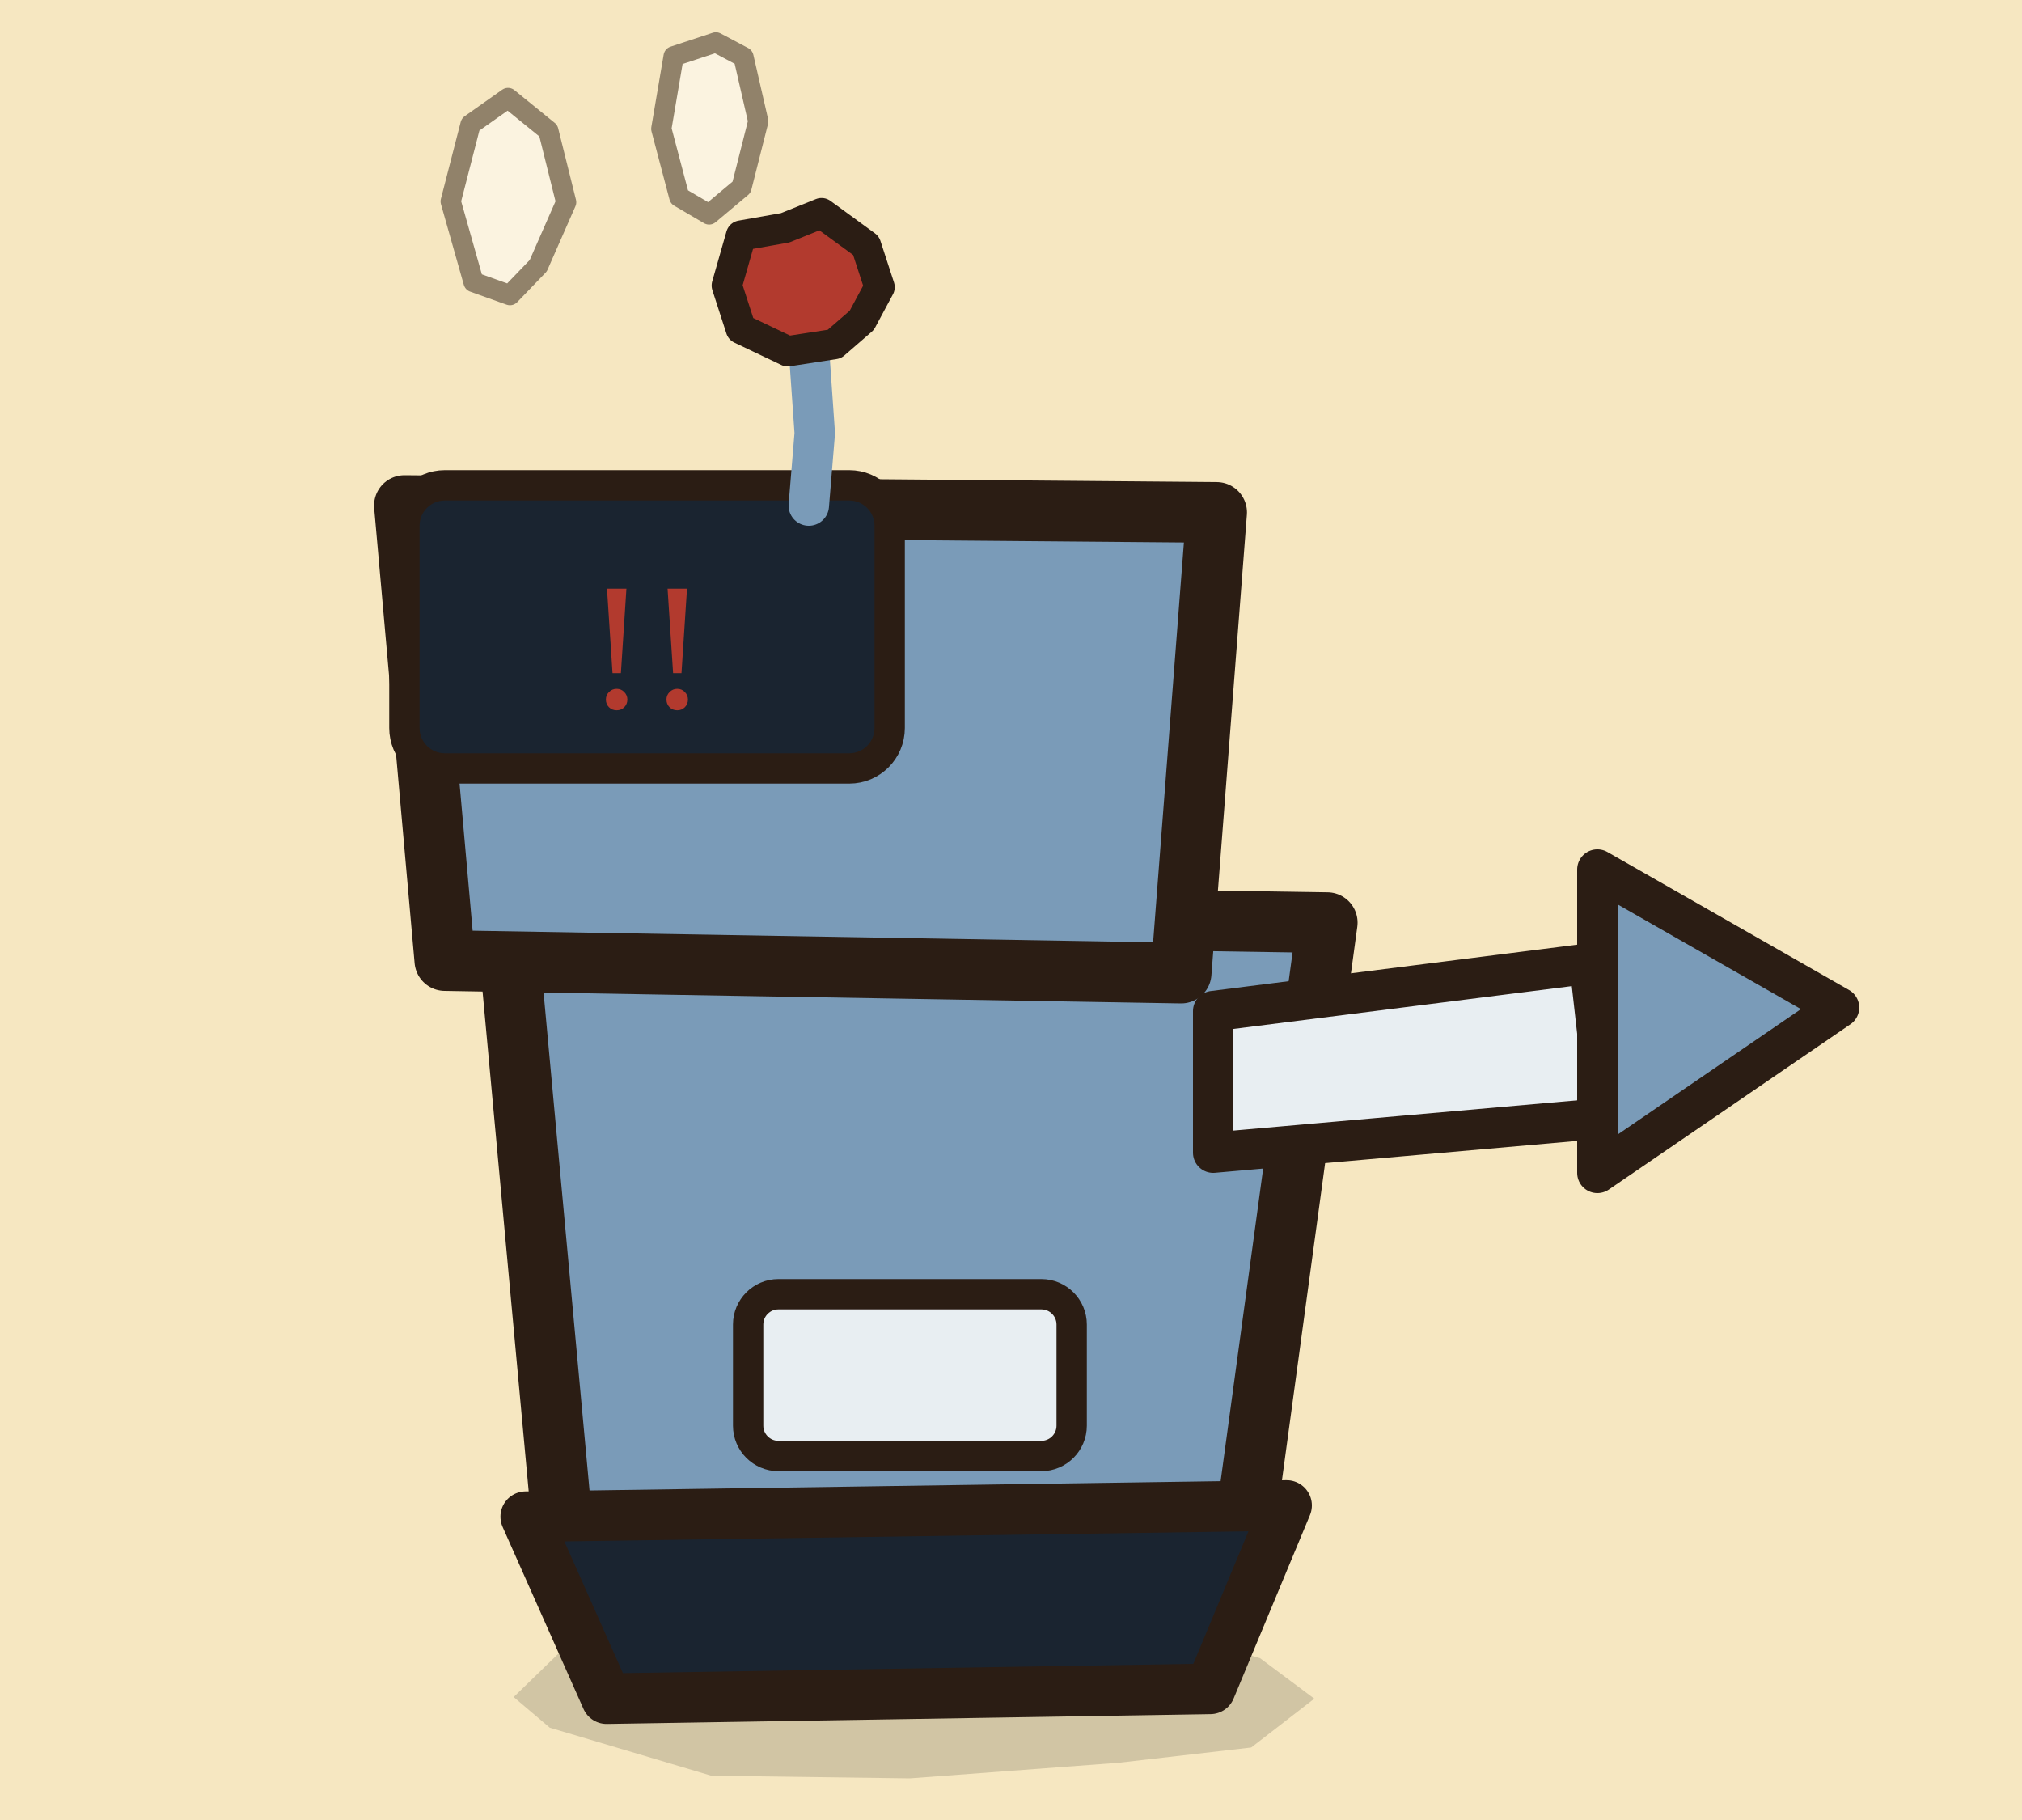
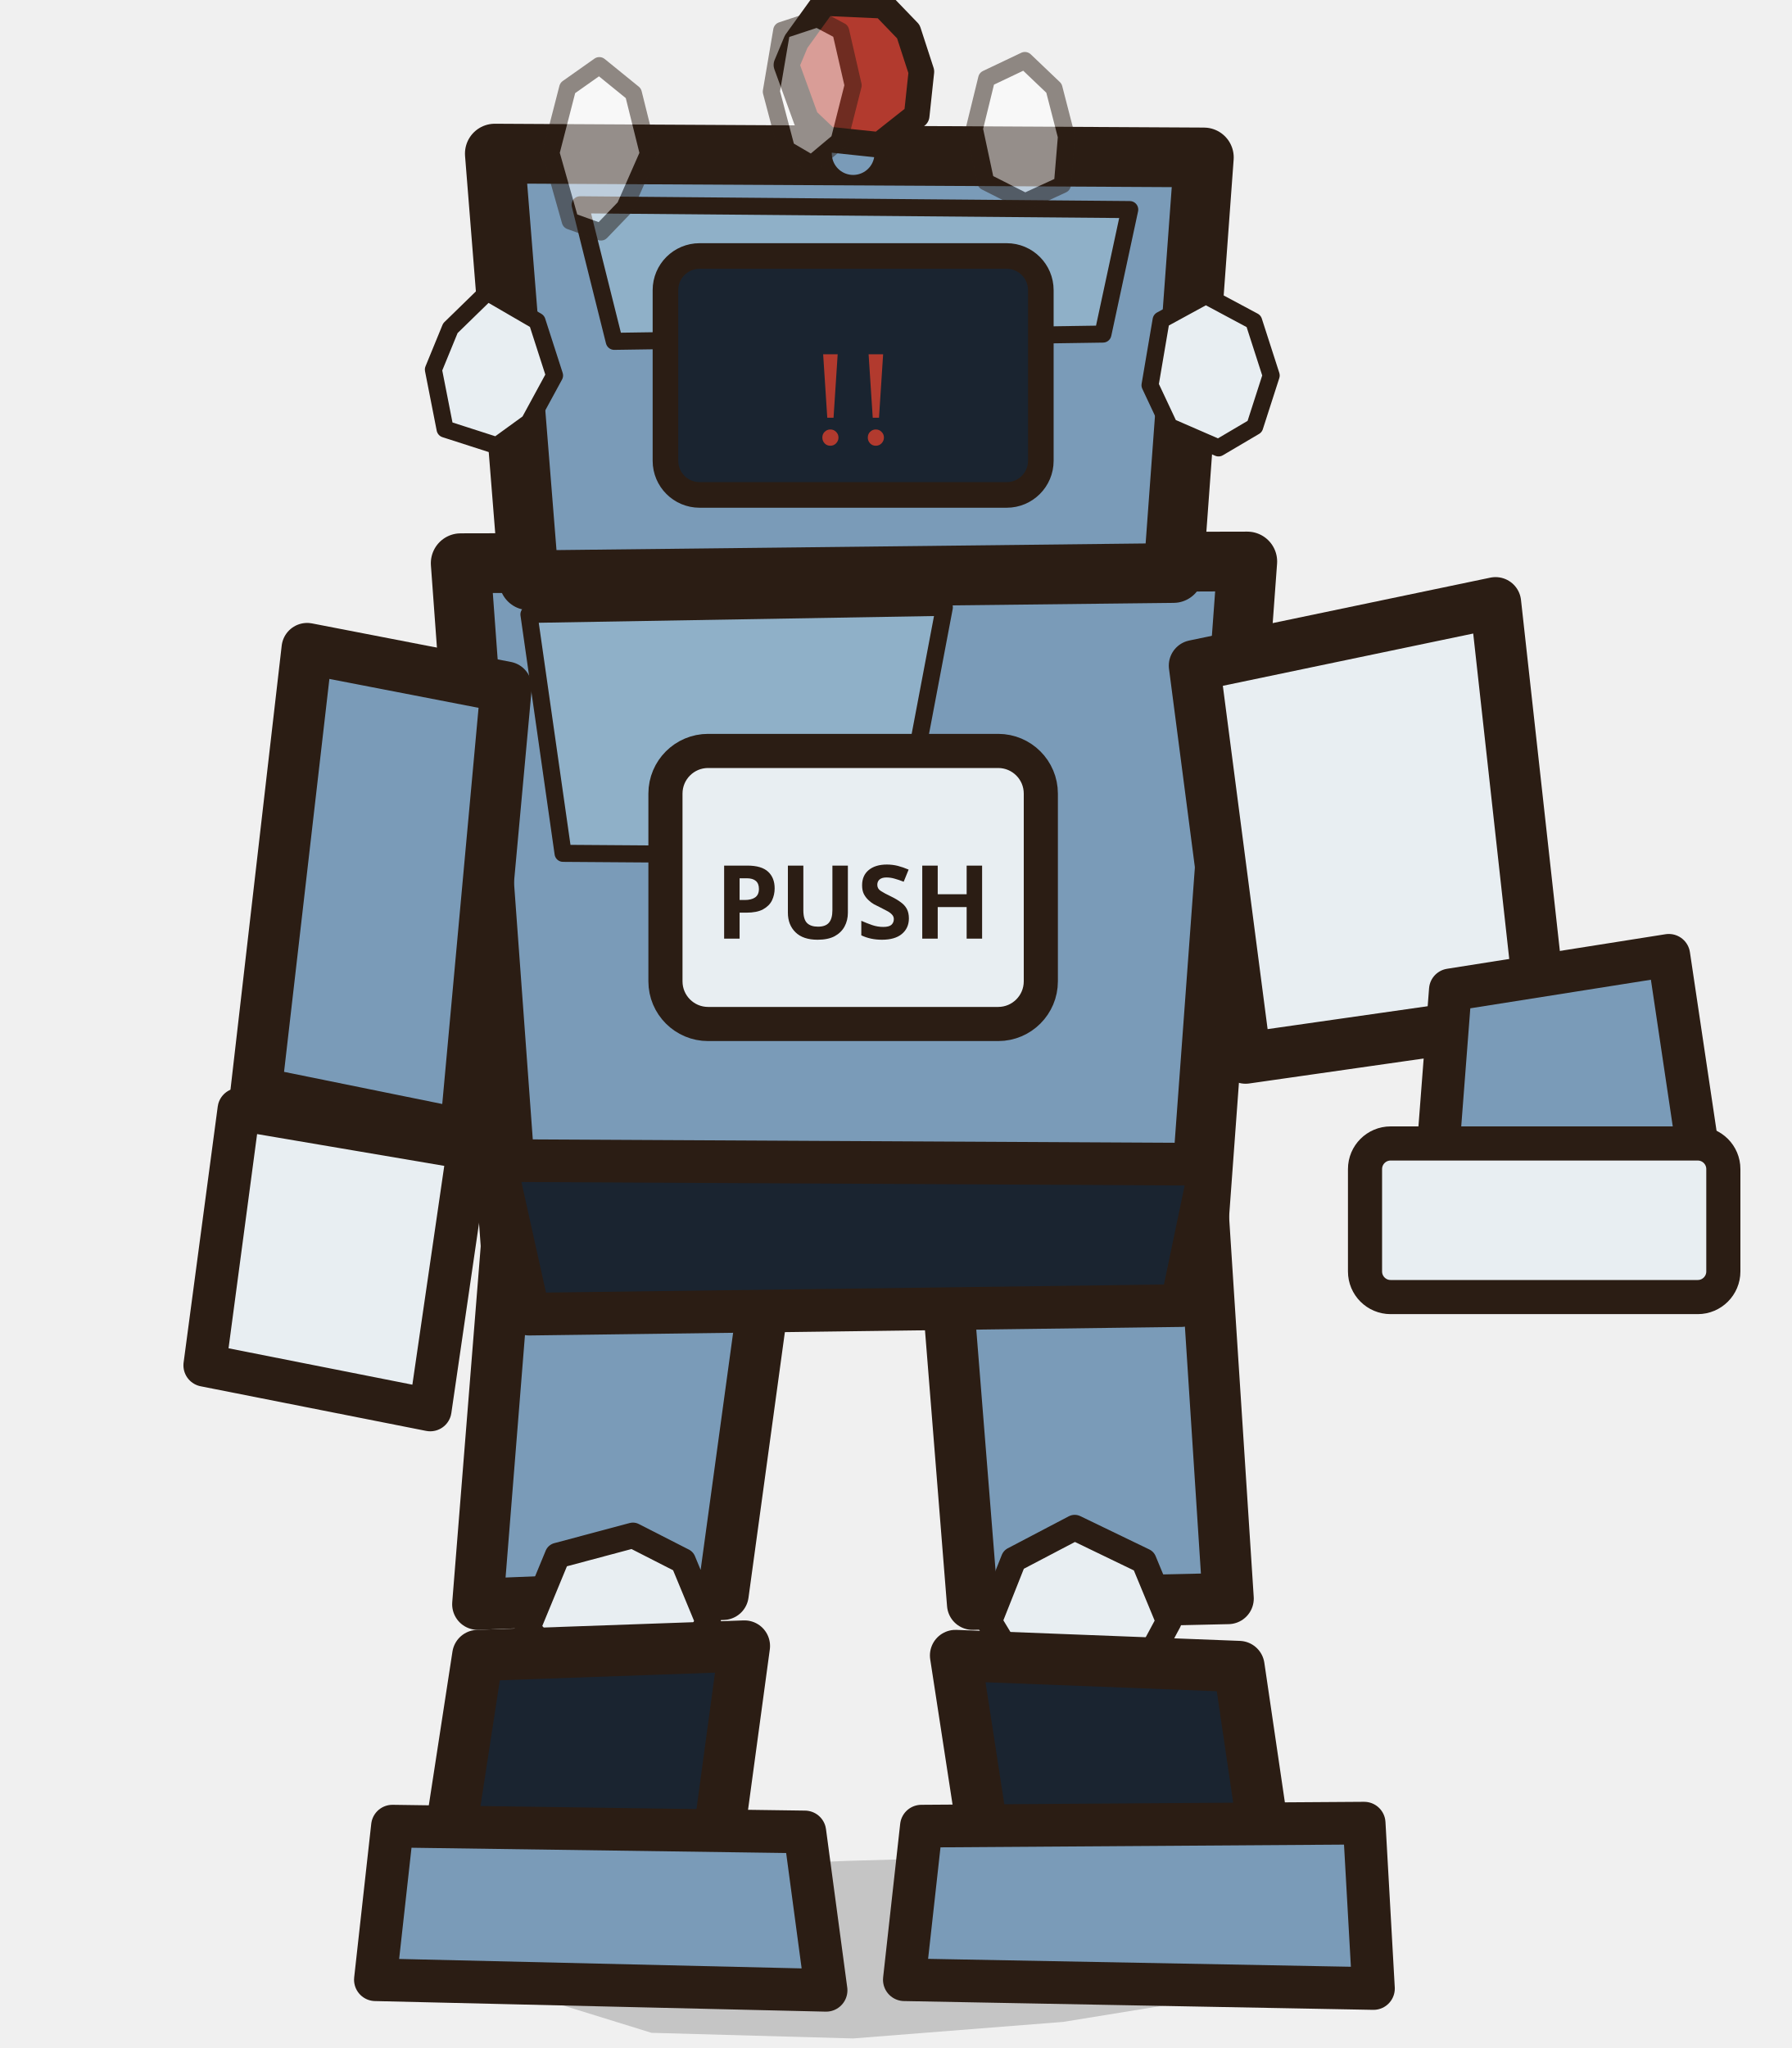
- <svg xmlns="http://www.w3.org/2000/svg" width="200" height="180" viewBox="0 0 200 180">
-   <rect width="200" height="180" fill="#F6E7C1" />
+ <svg xmlns="http://www.w3.org/2000/svg" width="210" height="240" viewBox="0 0 210 240">
  <g>
-     <path d="M 130.00 168.00 L 123.76 172.83 L 110.63 174.34 L 89.99 175.88 L 70.36 175.62 L 54.38 170.87 L 50.81 167.84 L 55.99 162.81 L 69.87 161.60 L 89.35 161.07 L 110.96 159.95 L 124.64 164.00 Z" fill="#000000" stroke="none" stroke-width="0" stroke-linejoin="round" stroke-linecap="round" opacity="0.15" />
-     <path d="M 50.00 90.00 L 131.28 91.25 L 122.76 153.84 L 56.00 155.00 Z" fill="#7A9BB8" stroke="#2B1D14" stroke-width="6" stroke-linejoin="round" stroke-linecap="round" />
-     <rect x="74.0" y="128.0" width="32.0" height="16.0" rx="3" fill="#E8EEF2" stroke="#2B1D14" stroke-width="3" />
-     <path d="M 52.00 150.00 L 127.26 148.89 L 119.71 167.03 L 60.00 168.00 Z" fill="#1A2430" stroke="#2B1D14" stroke-width="5" stroke-linejoin="round" stroke-linecap="round" />
-     <path d="M 40.00 50.00 L 120.34 50.68 L 116.83 96.24 L 44.00 95.00 Z" fill="#7A9BB8" stroke="#2B1D14" stroke-width="6" stroke-linejoin="round" stroke-linecap="round" />
+     <path d="M 148.00 228.00 L 140.69 234.33 L 124.63 236.94 L 99.99 238.88 L 76.36 238.22 L 57.46 232.37 L 52.81 227.84 L 59.06 221.31 L 75.87 219.01 L 99.35 218.07 L 124.96 217.35 L 141.57 222.50 Z" fill="#000000" stroke="none" stroke-width="0" stroke-linejoin="round" stroke-linecap="round" opacity="0.18" />
+     <path d="M 60.00 138.00 L 91.28 139.25 L 84.76 186.84 L 56.00 188.00 Z" fill="#7A9BB8" stroke="#2B1D14" stroke-width="6" stroke-linejoin="round" stroke-linecap="round" />
+     <path d="M 83.00 190.00 L 79.44 197.18 L 72.69 200.25 L 66.23 196.03 L 61.83 190.81 L 65.35 182.29 L 74.19 179.93 L 80.07 182.93 Z" fill="#E8EEF2" stroke="#2B1D14" stroke-width="3" stroke-linejoin="round" stroke-linecap="round" />
+     <path d="M 56.00 194.00 L 87.26 192.89 L 83.71 219.03 L 52.00 220.00 Z" fill="#1A2430" stroke="#2B1D14" stroke-width="6" stroke-linejoin="round" stroke-linecap="round" />
+     <path d="M 46.00 214.00 L 94.34 214.68 L 96.83 233.24 L 44.00 232.00 Z" fill="#7A9BB8" stroke="#2B1D14" stroke-width="5" stroke-linejoin="round" stroke-linecap="round" />
+     <path d="M 110.00 138.00 L 140.82 138.90 L 143.96 187.33 L 114.00 188.00 Z" fill="#7A9BB8" stroke="#2B1D14" stroke-width="6" stroke-linejoin="round" stroke-linecap="round" />
+     <path d="M 137.00 190.00 L 133.65 196.23 L 127.36 198.97 L 120.02 196.75 L 115.94 190.02 L 118.82 182.77 L 125.97 179.02 L 134.07 182.93 Z" fill="#E8EEF2" stroke="#2B1D14" stroke-width="3" stroke-linejoin="round" stroke-linecap="round" />
+     <path d="M 112.00 194.00 L 145.23 195.29 L 148.95 220.57 L 116.00 220.00 Z" fill="#1A2430" stroke="#2B1D14" stroke-width="6" stroke-linejoin="round" stroke-linecap="round" />
+     <path d="M 108.00 214.00 L 159.90 213.65 L 160.99 233.03 L 106.00 232.00 Z" fill="#7A9BB8" stroke="#2B1D14" stroke-width="5" stroke-linejoin="round" stroke-linecap="round" />
+     <path d="M 54.00 66.00 L 146.20 65.80 L 140.22 147.18 L 60.00 148.00 Z" fill="#7A9BB8" stroke="#2B1D14" stroke-width="7" stroke-linejoin="round" stroke-linecap="round" />
+     <path d="M 62.00 72.00 L 110.69 71.17 L 105.17 100.28 L 66.00 100.00 Z" fill="#8FB0C8" stroke="#2B1D14" stroke-width="2" stroke-linejoin="round" stroke-linecap="round" />
+     <rect x="78.0" y="88.0" width="44.0" height="32.0" rx="5" fill="#E8EEF2" stroke="#2B1D14" stroke-width="4" />
+     <text x="100" y="110" text-anchor="middle" font-size="12" font-weight="700" font-family="sans-serif" fill="#2B1D14">PUSH</text>
+     <path d="M 58.00 136.00 L 141.93 136.44 L 138.47 153.00 L 62.00 154.00 Z" fill="#1A2430" stroke="#2B1D14" stroke-width="5" stroke-linejoin="round" stroke-linecap="round" />
+     <path d="M 36.00 76.00 L 59.33 80.52 L 54.52 132.98 L 30.00 128.00 Z" fill="#7A9BB8" stroke="#2B1D14" stroke-width="6" stroke-linejoin="round" stroke-linecap="round" />
+     <path d="M 28.00 130.00 L 54.90 134.57 L 50.43 165.23 L 24.00 160.00 Z" fill="#E8EEF2" stroke="#2B1D14" stroke-width="5" stroke-linejoin="round" stroke-linecap="round" />
+     <path d="M 140.00 78.00 L 175.30 70.63 L 180.66 119.04 L 146.00 124.00 Z" fill="#E8EEF2" stroke="#2B1D14" stroke-width="6" stroke-linejoin="round" stroke-linecap="round" />
+     <path d="M 170.00 116.00 L 195.61 111.95 L 199.77 139.85 L 168.00 142.00 Z" fill="#7A9BB8" stroke="#2B1D14" stroke-width="5" stroke-linejoin="round" stroke-linecap="round" />
+     <rect x="160.0" y="134.0" width="42.0" height="18.0" rx="3" fill="#E8EEF2" stroke="#2B1D14" stroke-width="4" />
+     <path d="M 58.00 18.00 L 141.11 18.45 L 137.54 67.15 L 62.00 68.00 Z" fill="#7A9BB8" stroke="#2B1D14" stroke-width="7" stroke-linejoin="round" stroke-linecap="round" />
+     <path d="M 68.00 24.00 L 132.42 24.56 L 129.28 39.15 L 72.00 40.00 Z" fill="#8FB0C8" stroke="#2B1D14" stroke-width="2" stroke-linejoin="round" stroke-linecap="round" />
    <g>
-       <rect x="40.0" y="48.0" width="48.0" height="28.0" rx="4" fill="#1A2430" stroke="#2B1D14" stroke-width="3" />
-       <text x="64" y="70" text-anchor="middle" font-size="18" fill="#B23A2E">!!</text>
+       <rect x="78.0" y="30.0" width="44.0" height="28.0" rx="4" fill="#1A2430" stroke="#2B1D14" stroke-width="3" />
+       <text x="100" y="52" text-anchor="middle" font-size="16" fill="#B23A2E">!!</text>
    </g>
-     <path d="M 80.00 50.00 L 80.59 42.84 L 80.00 34.40" fill="none" stroke="#7A9BB8" stroke-width="4" stroke-linecap="round" />
-     <path d="M 87.00 28.40 L 85.24 31.68 L 82.53 34.03 L 77.92 34.74 L 73.28 32.53 L 71.89 28.24 L 73.30 23.30 L 77.66 22.53 L 81.26 21.08 L 85.66 24.29 Z" fill="#B23A2E" stroke="#2B1D14" stroke-width="3" stroke-linejoin="round" stroke-linecap="round" />
-     <path d="M 120.00 100.00 L 157.23 95.29 L 158.95 110.57 L 120.00 114.00 Z" fill="#E8EEF2" stroke="#2B1D14" stroke-width="4" stroke-linejoin="round" stroke-linecap="round" />
-     <path d="M 158.00 86.00 L 181.90 99.65 L 158.00 116.00 Z" fill="#7A9BB8" stroke="#2B1D14" stroke-width="4" stroke-linejoin="round" stroke-linecap="round" />
+     <path d="M 65.00 44.00 L 62.02 49.48 L 58.23 52.23 L 52.17 50.28 L 50.80 43.31 L 52.79 38.46 L 57.11 34.25 L 62.95 37.64 Z" fill="#E8EEF2" stroke="#2B1D14" stroke-width="2" stroke-linejoin="round" stroke-linecap="round" />
+     <path d="M 149.00 44.00 L 147.07 49.99 L 142.83 52.49 L 137.08 49.99 L 134.80 45.14 L 136.10 37.50 L 141.34 34.64 L 146.95 37.64 Z" fill="#E8EEF2" stroke="#2B1D14" stroke-width="2" stroke-linejoin="round" stroke-linecap="round" />
+     <path d="M 100.00 18.00 L 100.35 14.77 L 100.00 10.40" fill="none" stroke="#7A9BB8" stroke-width="5" stroke-linecap="round" />
+     <path d="M 108.00 8.40 L 107.45 13.55 L 103.11 16.98 L 96.95 16.33 L 94.50 14.00 L 92.18 7.61 L 93.32 4.88 L 96.58 0.36 L 103.55 0.67 L 106.47 3.70 Z" fill="#B23A2E" stroke="#2B1D14" stroke-width="3" stroke-linejoin="round" stroke-linecap="round" />
    <g opacity="0.5">
-       <path d="M 56.00 20.00 L 53.24 26.28 L 50.44 29.19 L 46.84 27.90 L 44.58 19.92 L 46.54 12.31 L 50.25 9.69 L 54.24 12.93 Z" fill="#FFFFFF" stroke="#2B1D14" stroke-width="2" stroke-linejoin="round" stroke-linecap="round" />
-       <path d="M 75.00 12.00 L 73.35 18.52 L 70.14 21.21 L 67.19 19.48 L 65.41 12.74 L 66.63 5.57 L 70.81 4.19 L 73.54 5.64 Z" fill="#FFFFFF" stroke="#2B1D14" stroke-width="2" stroke-linejoin="round" stroke-linecap="round" />
+       <path d="M 76.00 18.00 L 73.24 24.28 L 70.44 27.19 L 66.84 25.90 L 64.58 17.92 L 66.54 10.31 L 70.25 7.69 L 74.24 10.93 Z" fill="#FFFFFF" stroke="#2B1D14" stroke-width="2" stroke-linejoin="round" stroke-linecap="round" />
+       <path d="M 100.00 10.00 L 98.35 16.52 L 95.14 19.21 L 92.19 17.48 L 90.41 10.74 L 91.63 3.57 L 95.81 2.19 L 98.54 3.64 Z" fill="#FFFFFF" stroke="#2B1D14" stroke-width="2" stroke-linejoin="round" stroke-linecap="round" />
+       <path d="M 125.00 16.00 L 124.53 21.64 L 120.16 23.65 L 115.54 21.31 L 114.21 15.09 L 115.65 9.22 L 120.13 7.09 L 123.54 10.34 Z" fill="#FFFFFF" stroke="#2B1D14" stroke-width="2" stroke-linejoin="round" stroke-linecap="round" />
    </g>
  </g>
</svg>
